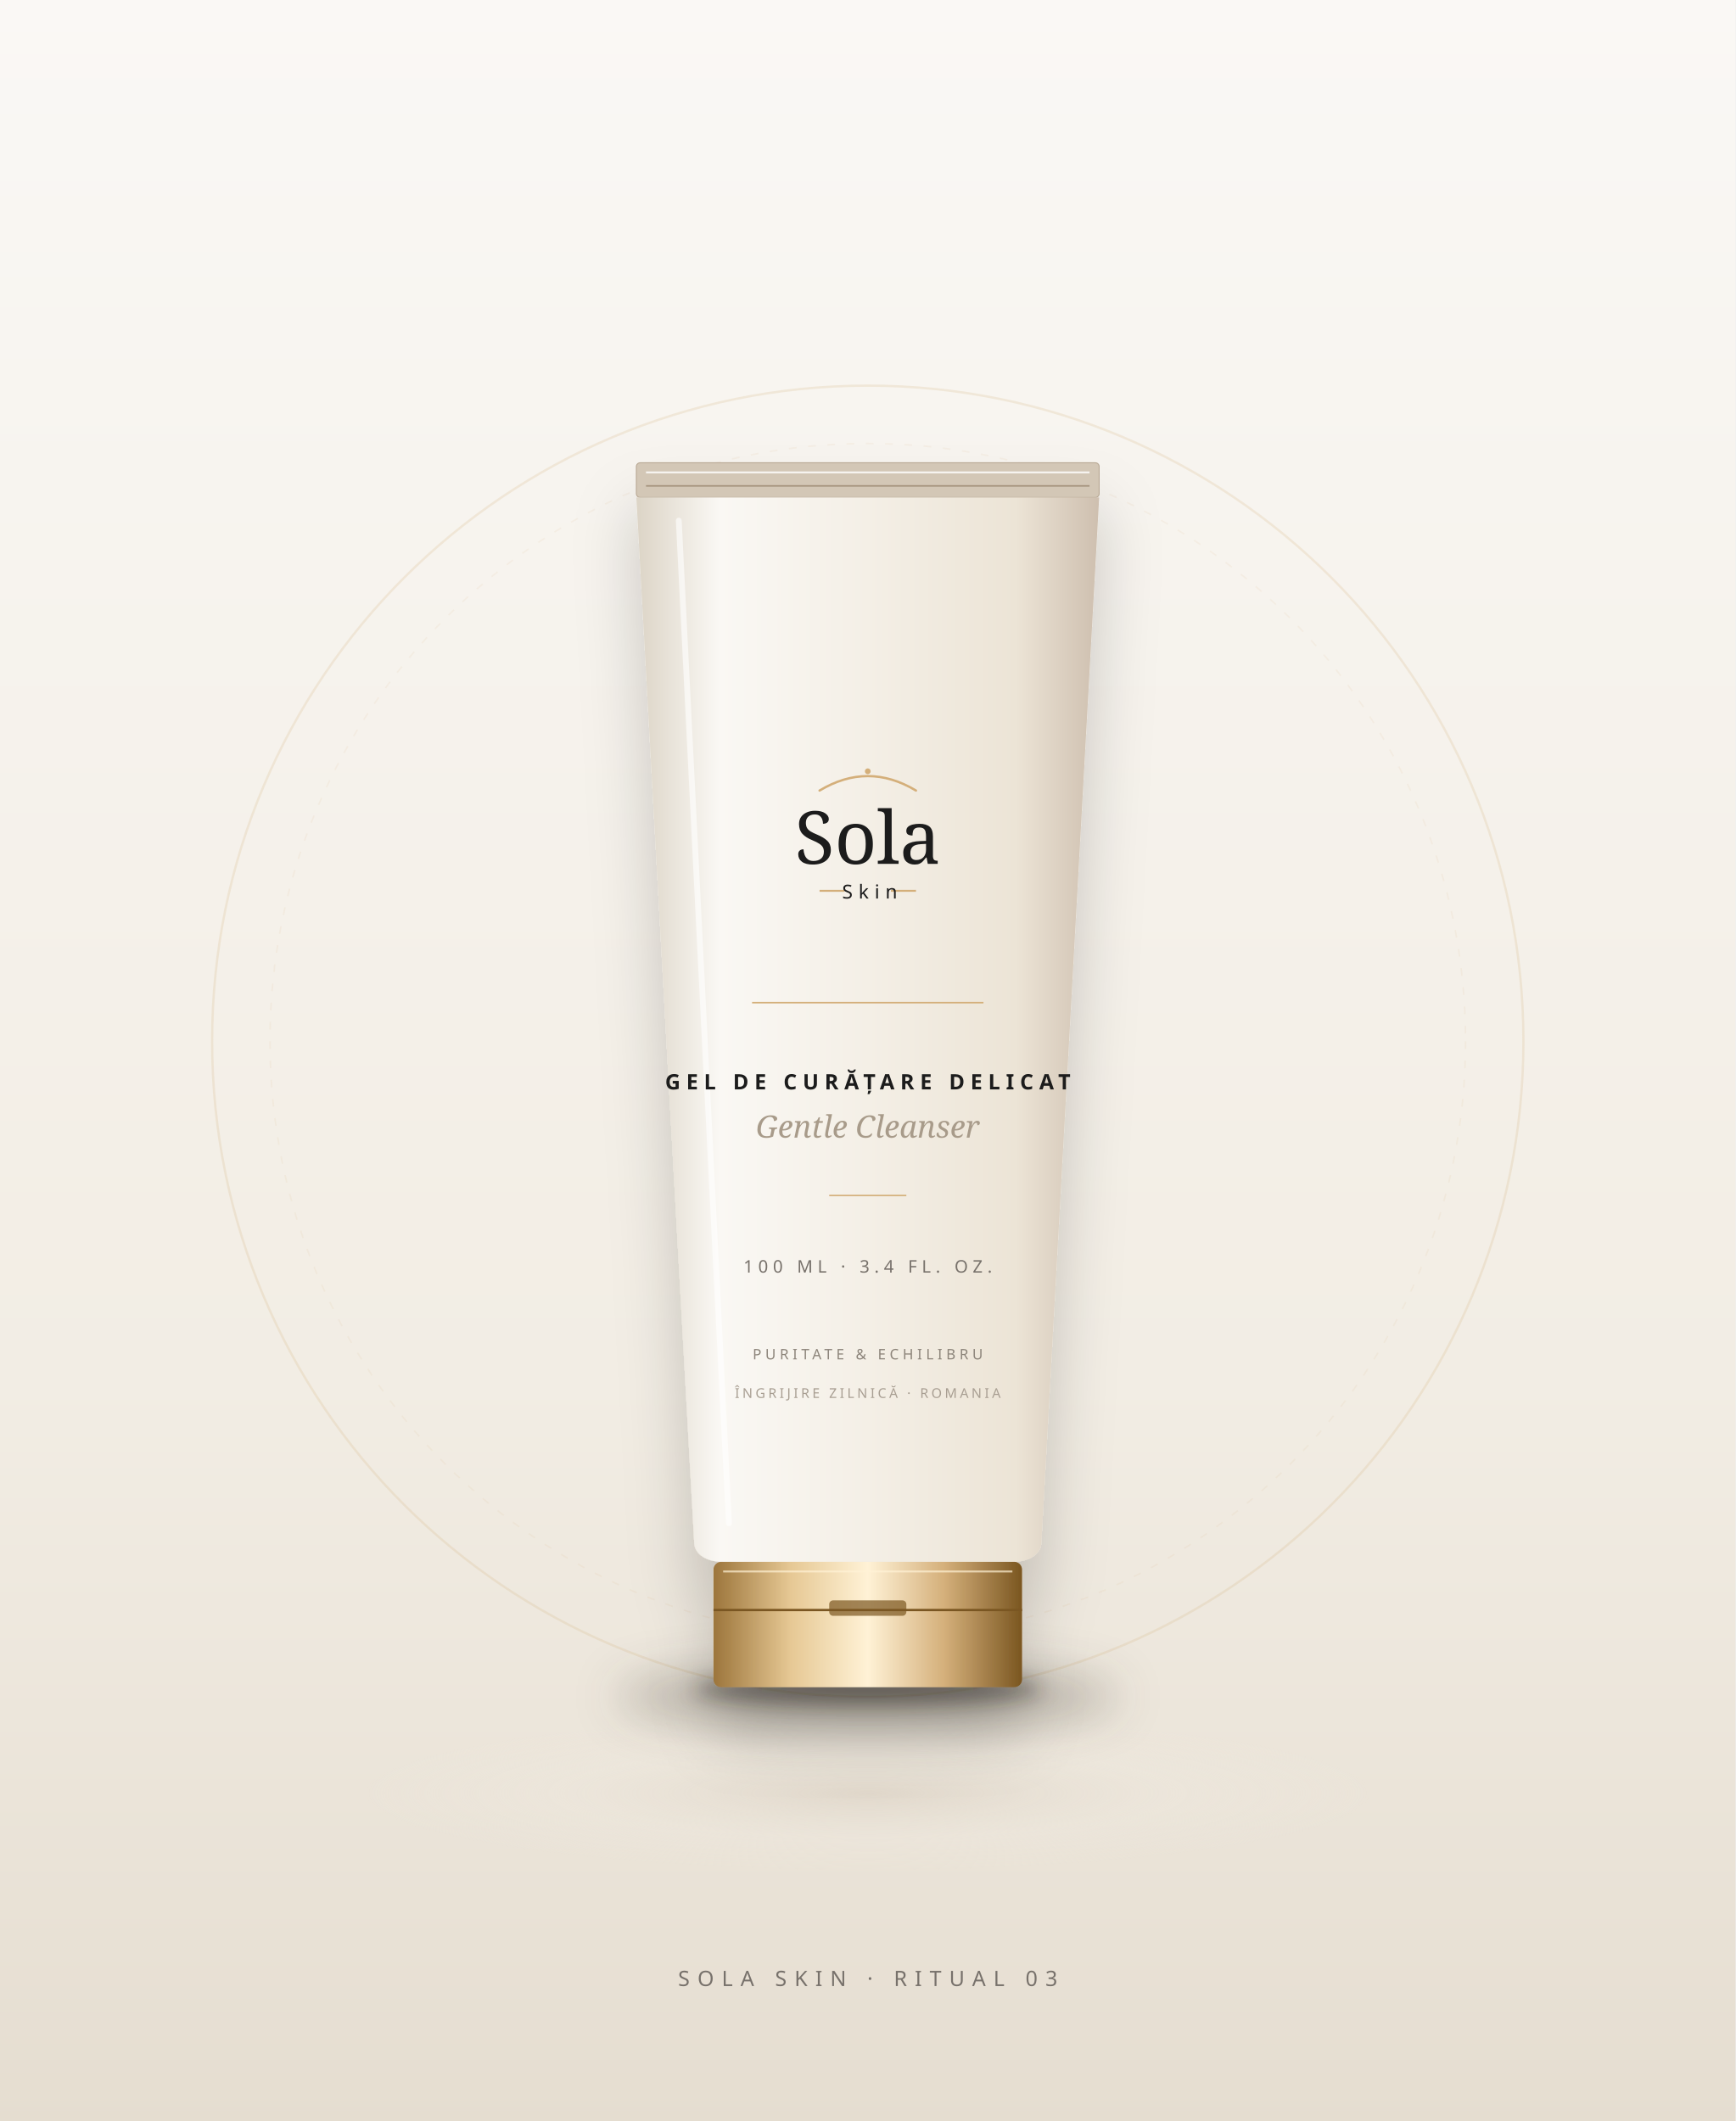
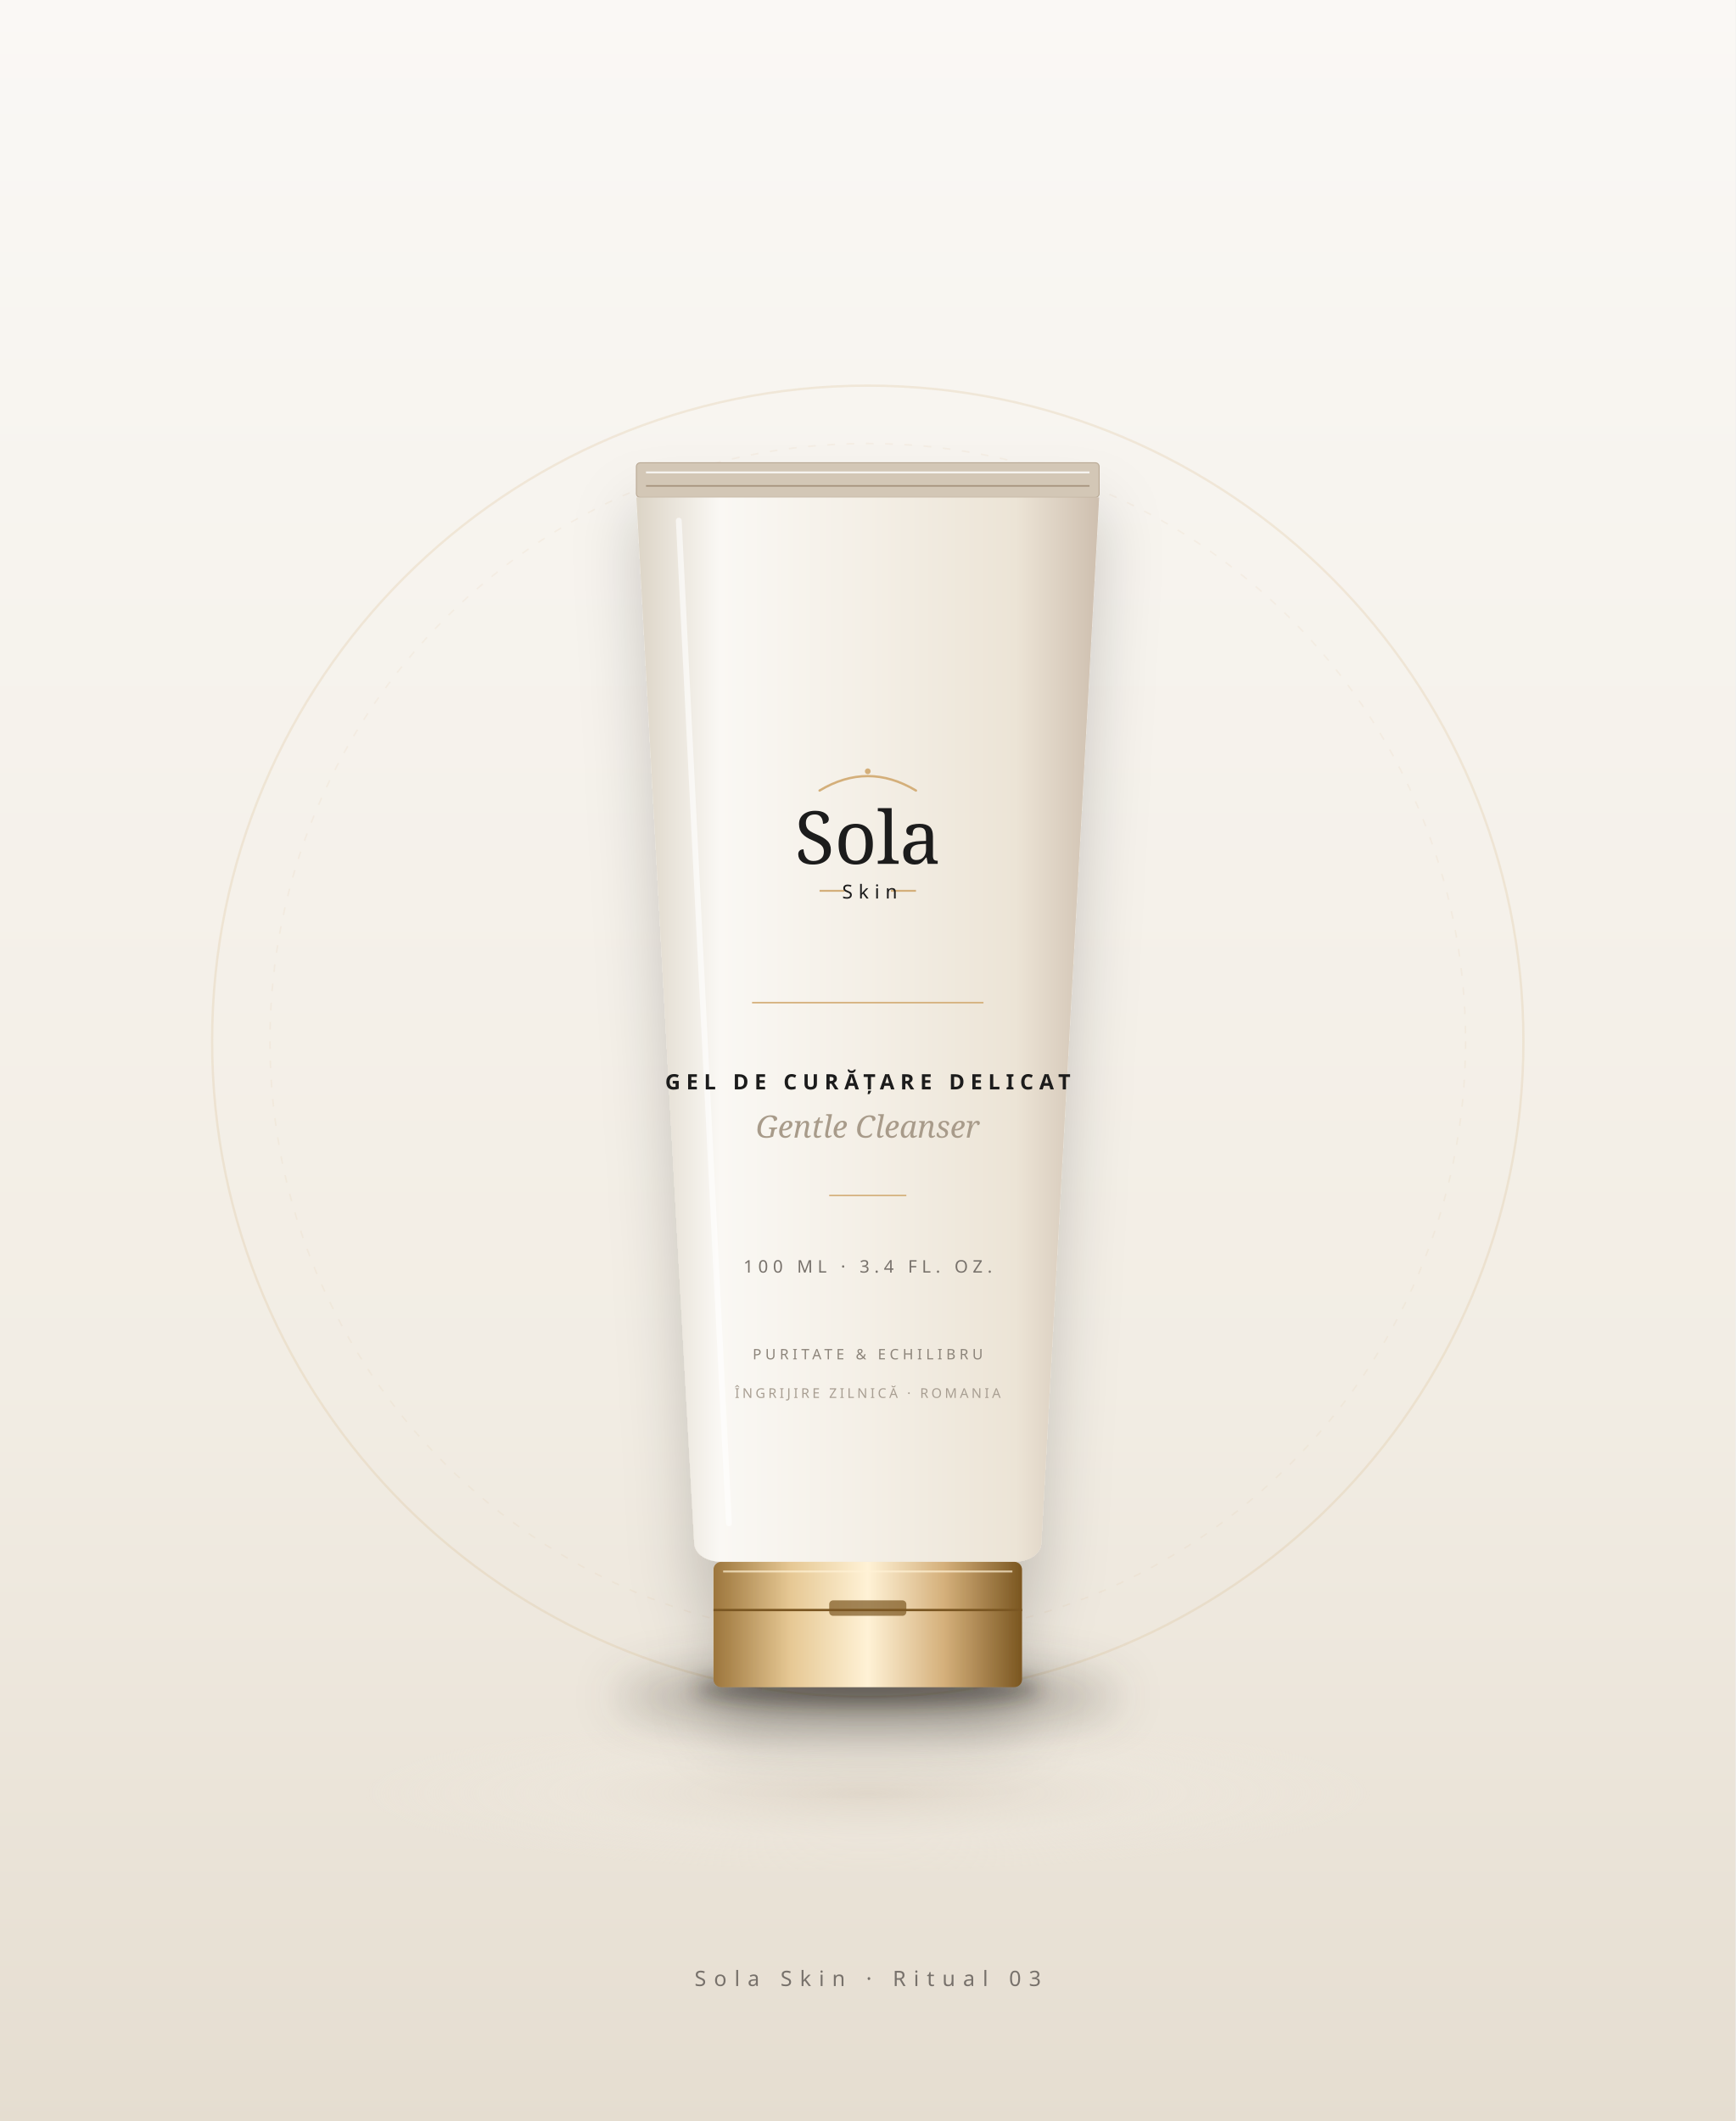
<svg xmlns="http://www.w3.org/2000/svg" viewBox="0 0 900 1100" width="900" height="1100">
  <defs>
    <linearGradient id="bgGradClean" x1="0%" y1="0%" x2="0%" y2="100%">
      <stop offset="0%" stop-color="#FAF8F5" />
      <stop offset="65%" stop-color="#F2EDE4" />
      <stop offset="100%" stop-color="#E5DDD0" />
    </linearGradient>
    <linearGradient id="tubeBody" x1="0%" y1="0%" x2="100%" y2="0%">
      <stop offset="0%" stop-color="#DCD4C6" />
      <stop offset="18%" stop-color="#FAF8F4" />
      <stop offset="50%" stop-color="#F4EFE6" />
      <stop offset="82%" stop-color="#ECE4D6" />
      <stop offset="100%" stop-color="#CEBFAF" />
    </linearGradient>
    <linearGradient id="goldCap" x1="0%" y1="0%" x2="100%" y2="0%">
      <stop offset="0%" stop-color="#9C753B" />
      <stop offset="25%" stop-color="#E6C894" />
      <stop offset="50%" stop-color="#FFF2D6" />
      <stop offset="75%" stop-color="#D4AF7A" />
      <stop offset="100%" stop-color="#7A5620" />
    </linearGradient>
    <radialGradient id="cleanPedestal" cx="50%" cy="50%" r="50%">
      <stop offset="0%" stop-color="#D9CFC1" stop-opacity="0.6" />
      <stop offset="60%" stop-color="#EFE9DF" stop-opacity="0.3" />
      <stop offset="100%" stop-color="#EFE9DF" stop-opacity="0" />
    </radialGradient>
    <filter id="softShadowTube" x="-20%" y="-20%" width="140%" height="150%">
      <feGaussianBlur in="SourceAlpha" stdDeviation="16" />
      <feOffset dx="0" dy="24" result="offsetblur" />
      <feComponentTransfer>
        <feFuncA type="linear" slope="0.18" />
      </feComponentTransfer>
      <feMerge>
        <feMergeNode />
        <feMergeNode in="SourceGraphic" />
      </feMerge>
    </filter>
  </defs>
  <rect width="900" height="1100" fill="url(#bgGradClean)" />
  <circle cx="450" cy="540" r="340" fill="none" stroke="#D4AF7A" stroke-opacity="0.2" stroke-width="1.2" />
  <circle cx="450" cy="540" r="310" fill="none" stroke="#D4AF7A" stroke-opacity="0.1" stroke-width="0.8" stroke-dasharray="4 6" />
  <ellipse cx="450" cy="930" rx="260" ry="40" fill="url(#cleanPedestal)" />
  <ellipse cx="450" cy="880" rx="130" ry="16" fill="#3E382E" opacity="0.32" filter="blur(12px)" />
  <ellipse cx="450" cy="876" rx="90" ry="8" fill="#201C17" opacity="0.45" filter="blur(5px)" />
  <g filter="url(#softShadowTube)">
    <rect x="330" y="240" width="240" height="18" rx="2" fill="#D3C7B6" stroke="#B8A894" stroke-width="0.5" />
    <line x1="335" y1="245" x2="565" y2="245" stroke="#FFFFFF" stroke-width="1" opacity="0.8" />
    <line x1="335" y1="252" x2="565" y2="252" stroke="#A6947E" stroke-width="0.8" />
    <path d="M 330 258 L 360 800 C 360 805, 365 810, 375 810 L 525 810 C 535 810, 540 805, 540 800 L 570 258 Z" fill="url(#tubeBody)" />
    <path d="M 352 270 L 378 790" stroke="#FFFFFF" stroke-width="3" stroke-linecap="round" opacity="0.6" />
    <path d="M 425 410 Q 450 395 475 410" fill="none" stroke="#D4AF7A" stroke-width="1.2" stroke-linecap="round" />
    <circle cx="450" cy="400" r="1.5" fill="#D4AF7A" />
    <text x="450" y="448" font-family="'Cormorant Garamond', Georgia, serif" font-size="38" font-weight="500" text-anchor="middle" fill="#1A1A1A">Sola</text>
    <line x1="425" y1="462" x2="438" y2="462" stroke="#D4AF7A" stroke-width="1" />
    <line x1="462" y1="462" x2="475" y2="462" stroke="#D4AF7A" stroke-width="1" />
    <text x="451" y="466" font-family="'Montserrat', sans-serif" font-size="10" letter-spacing="3" text-anchor="middle" fill="#1A1A1A">Skin</text>
    <line x1="390" y1="520" x2="510" y2="520" stroke="#D4AF7A" stroke-width="0.8" />
    <text x="450" y="565" font-family="'Montserrat', sans-serif" font-size="11" font-weight="600" letter-spacing="3" text-anchor="middle" fill="#1A1A1A">GEL DE CURĂȚARE DELICAT</text>
    <text x="450" y="590" font-family="'Cormorant Garamond', Georgia, serif" font-style="italic" font-size="16" text-anchor="middle" fill="#A89B8A">Gentle Cleanser</text>
    <line x1="430" y1="620" x2="470" y2="620" stroke="#D4AF7A" stroke-width="0.75" />
    <text x="450" y="660" font-family="'Montserrat', sans-serif" font-size="9" font-weight="500" letter-spacing="2.5" text-anchor="middle" fill="#77716B">100 ML · 3.4 FL. OZ.</text>
    <text x="450" y="705" font-family="'Montserrat', sans-serif" font-size="7.5" font-weight="500" letter-spacing="2" text-anchor="middle" fill="#8C847A">PURITATE &amp; ECHILIBRU</text>
    <text x="450" y="725" font-family="'Montserrat', sans-serif" font-size="7" font-weight="400" letter-spacing="1.5" text-anchor="middle" fill="#A89E92">ÎNGRIJIRE ZILNICĂ · ROMANIA</text>
    <rect x="370" y="810" width="160" height="65" rx="4" fill="url(#goldCap)" />
    <line x1="370" y1="835" x2="530" y2="835" stroke="#7A5620" stroke-width="1.2" />
    <line x1="375" y1="815" x2="525" y2="815" stroke="#FFF2D6" stroke-width="1" opacity="0.7" />
    <rect x="430" y="830" width="40" height="8" rx="2" fill="#7A5620" opacity="0.7" />
  </g>
-   <text x="450" y="1030" font-family="'Montserrat', sans-serif" font-size="11" font-weight="500" letter-spacing="4" text-anchor="middle" fill="#77716B">SOLA SKIN · RITUAL 03</text>
+   <text x="450" y="1030" font-family="'Montserrat', sans-serif" font-size="11" font-weight="500" letter-spacing="4" text-anchor="middle" fill="#77716B">Sola Skin · Ritual 03</text>
</svg>
